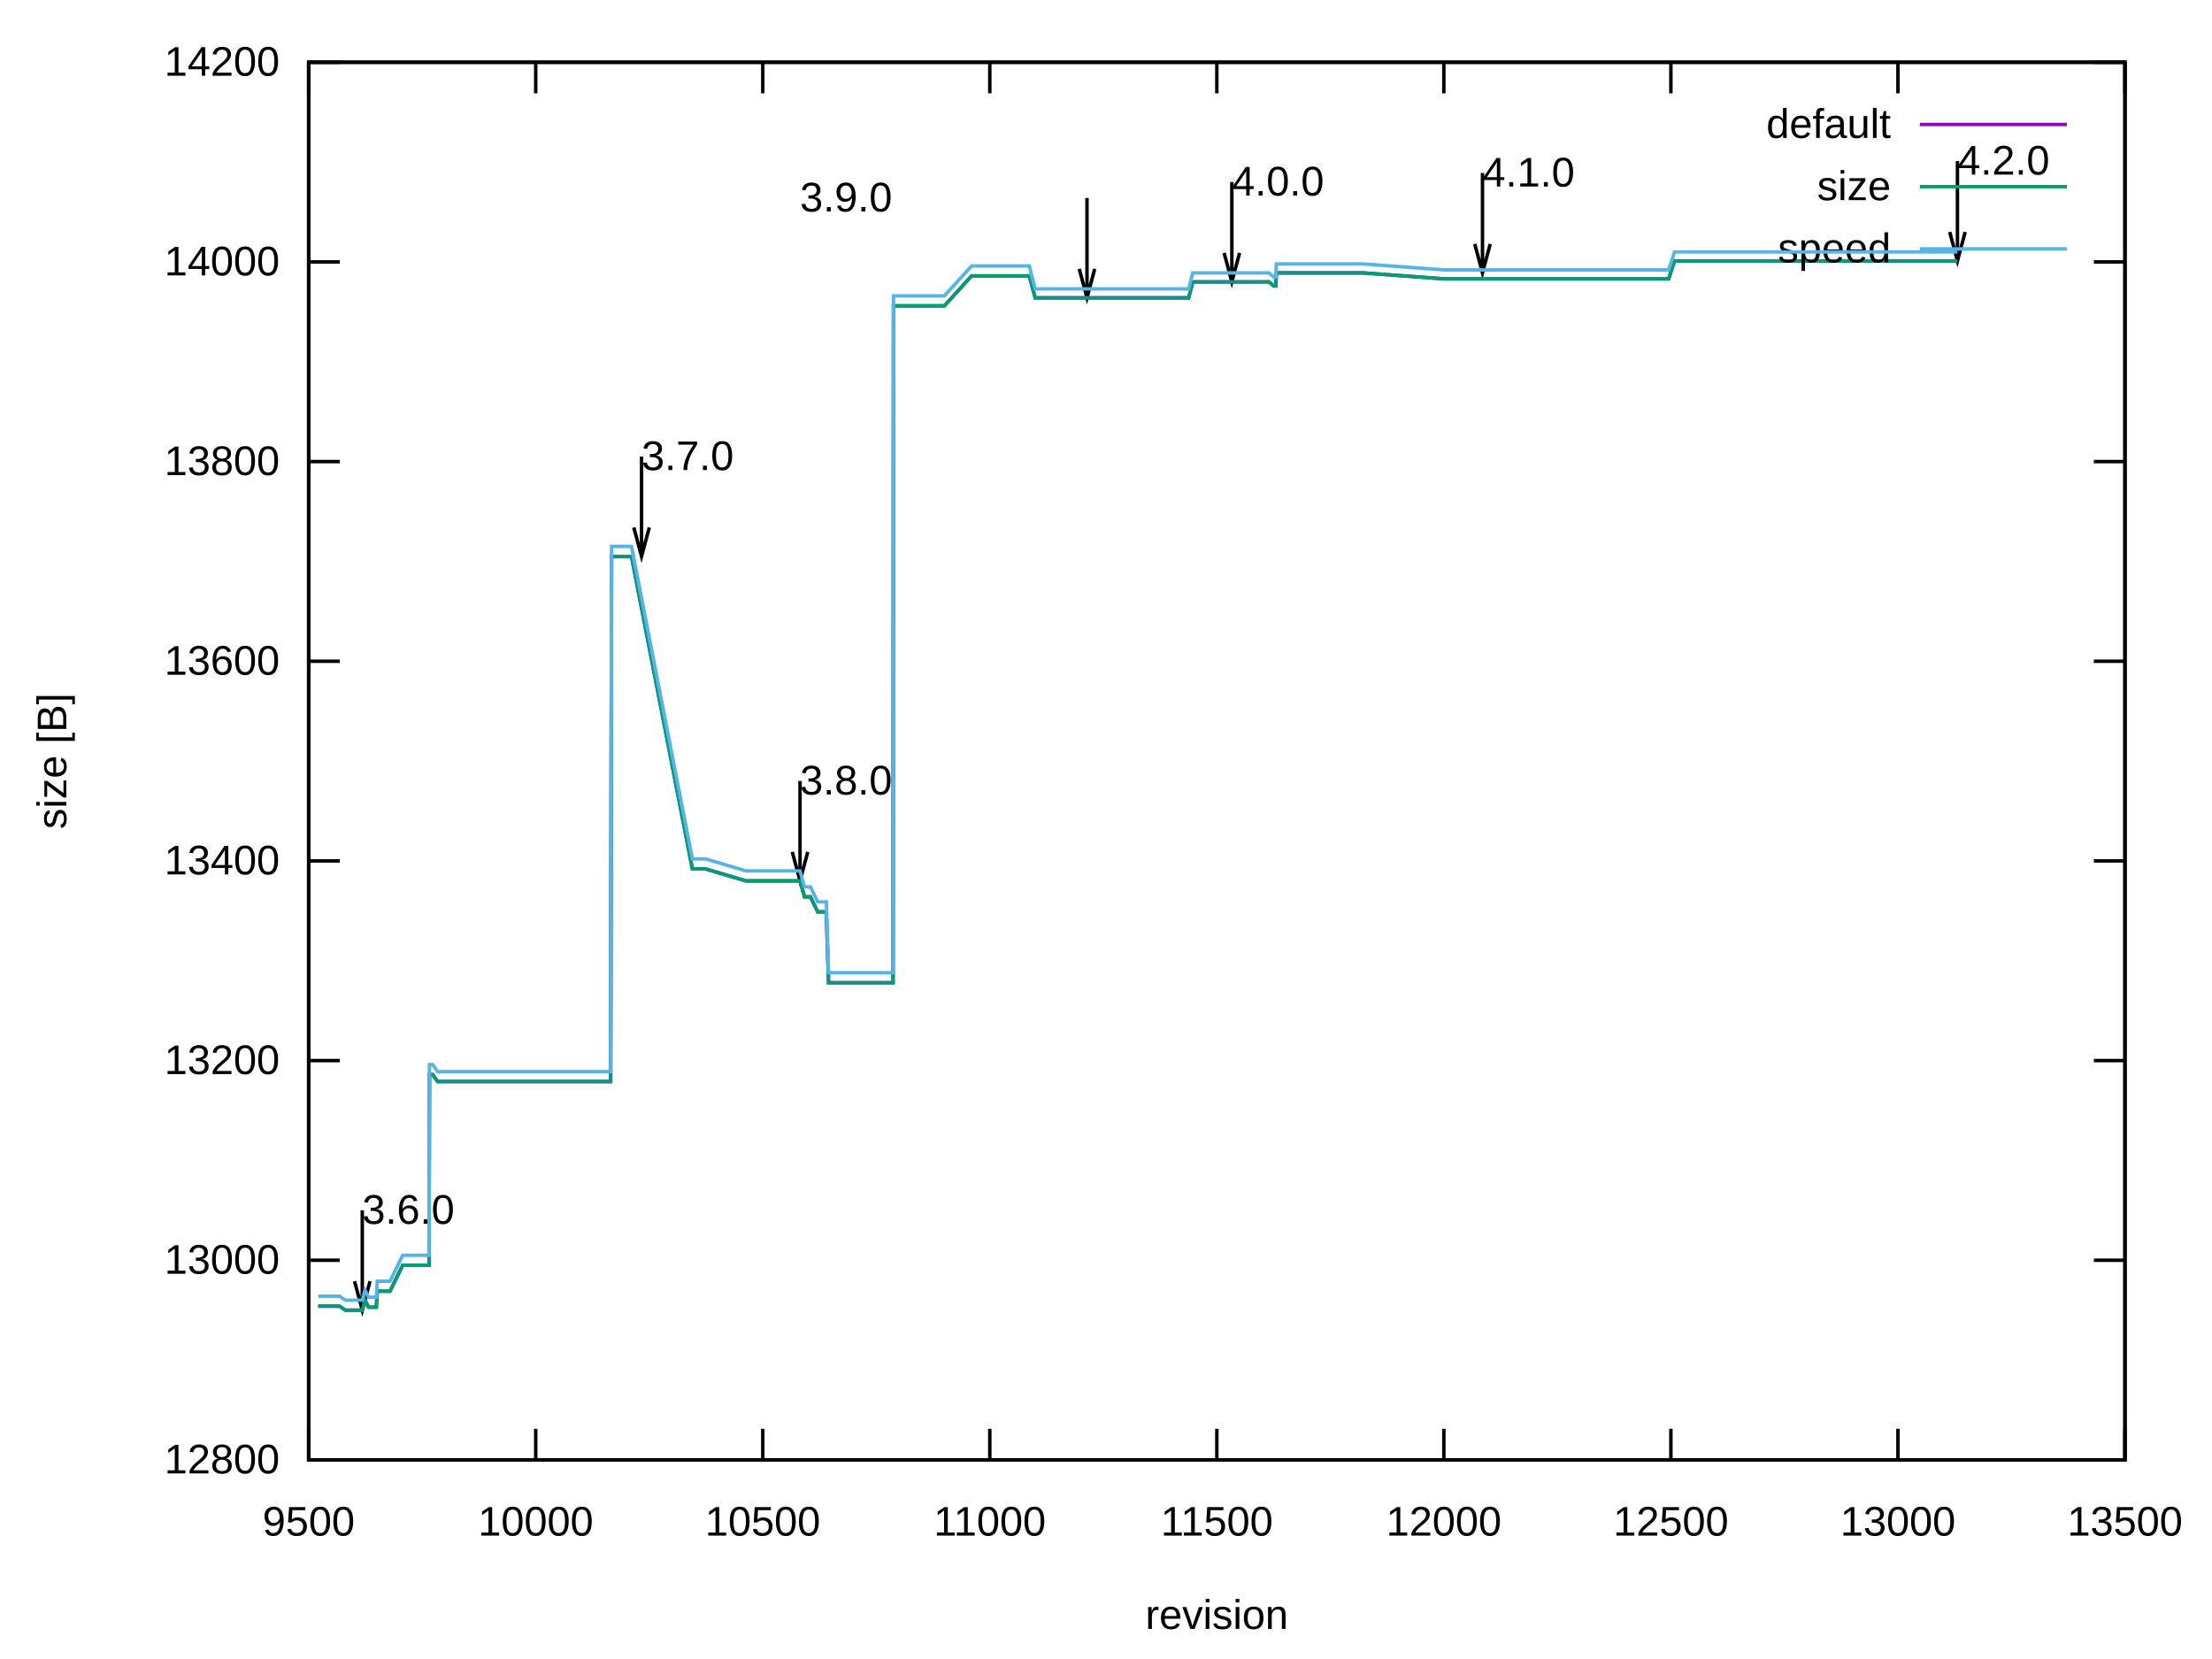
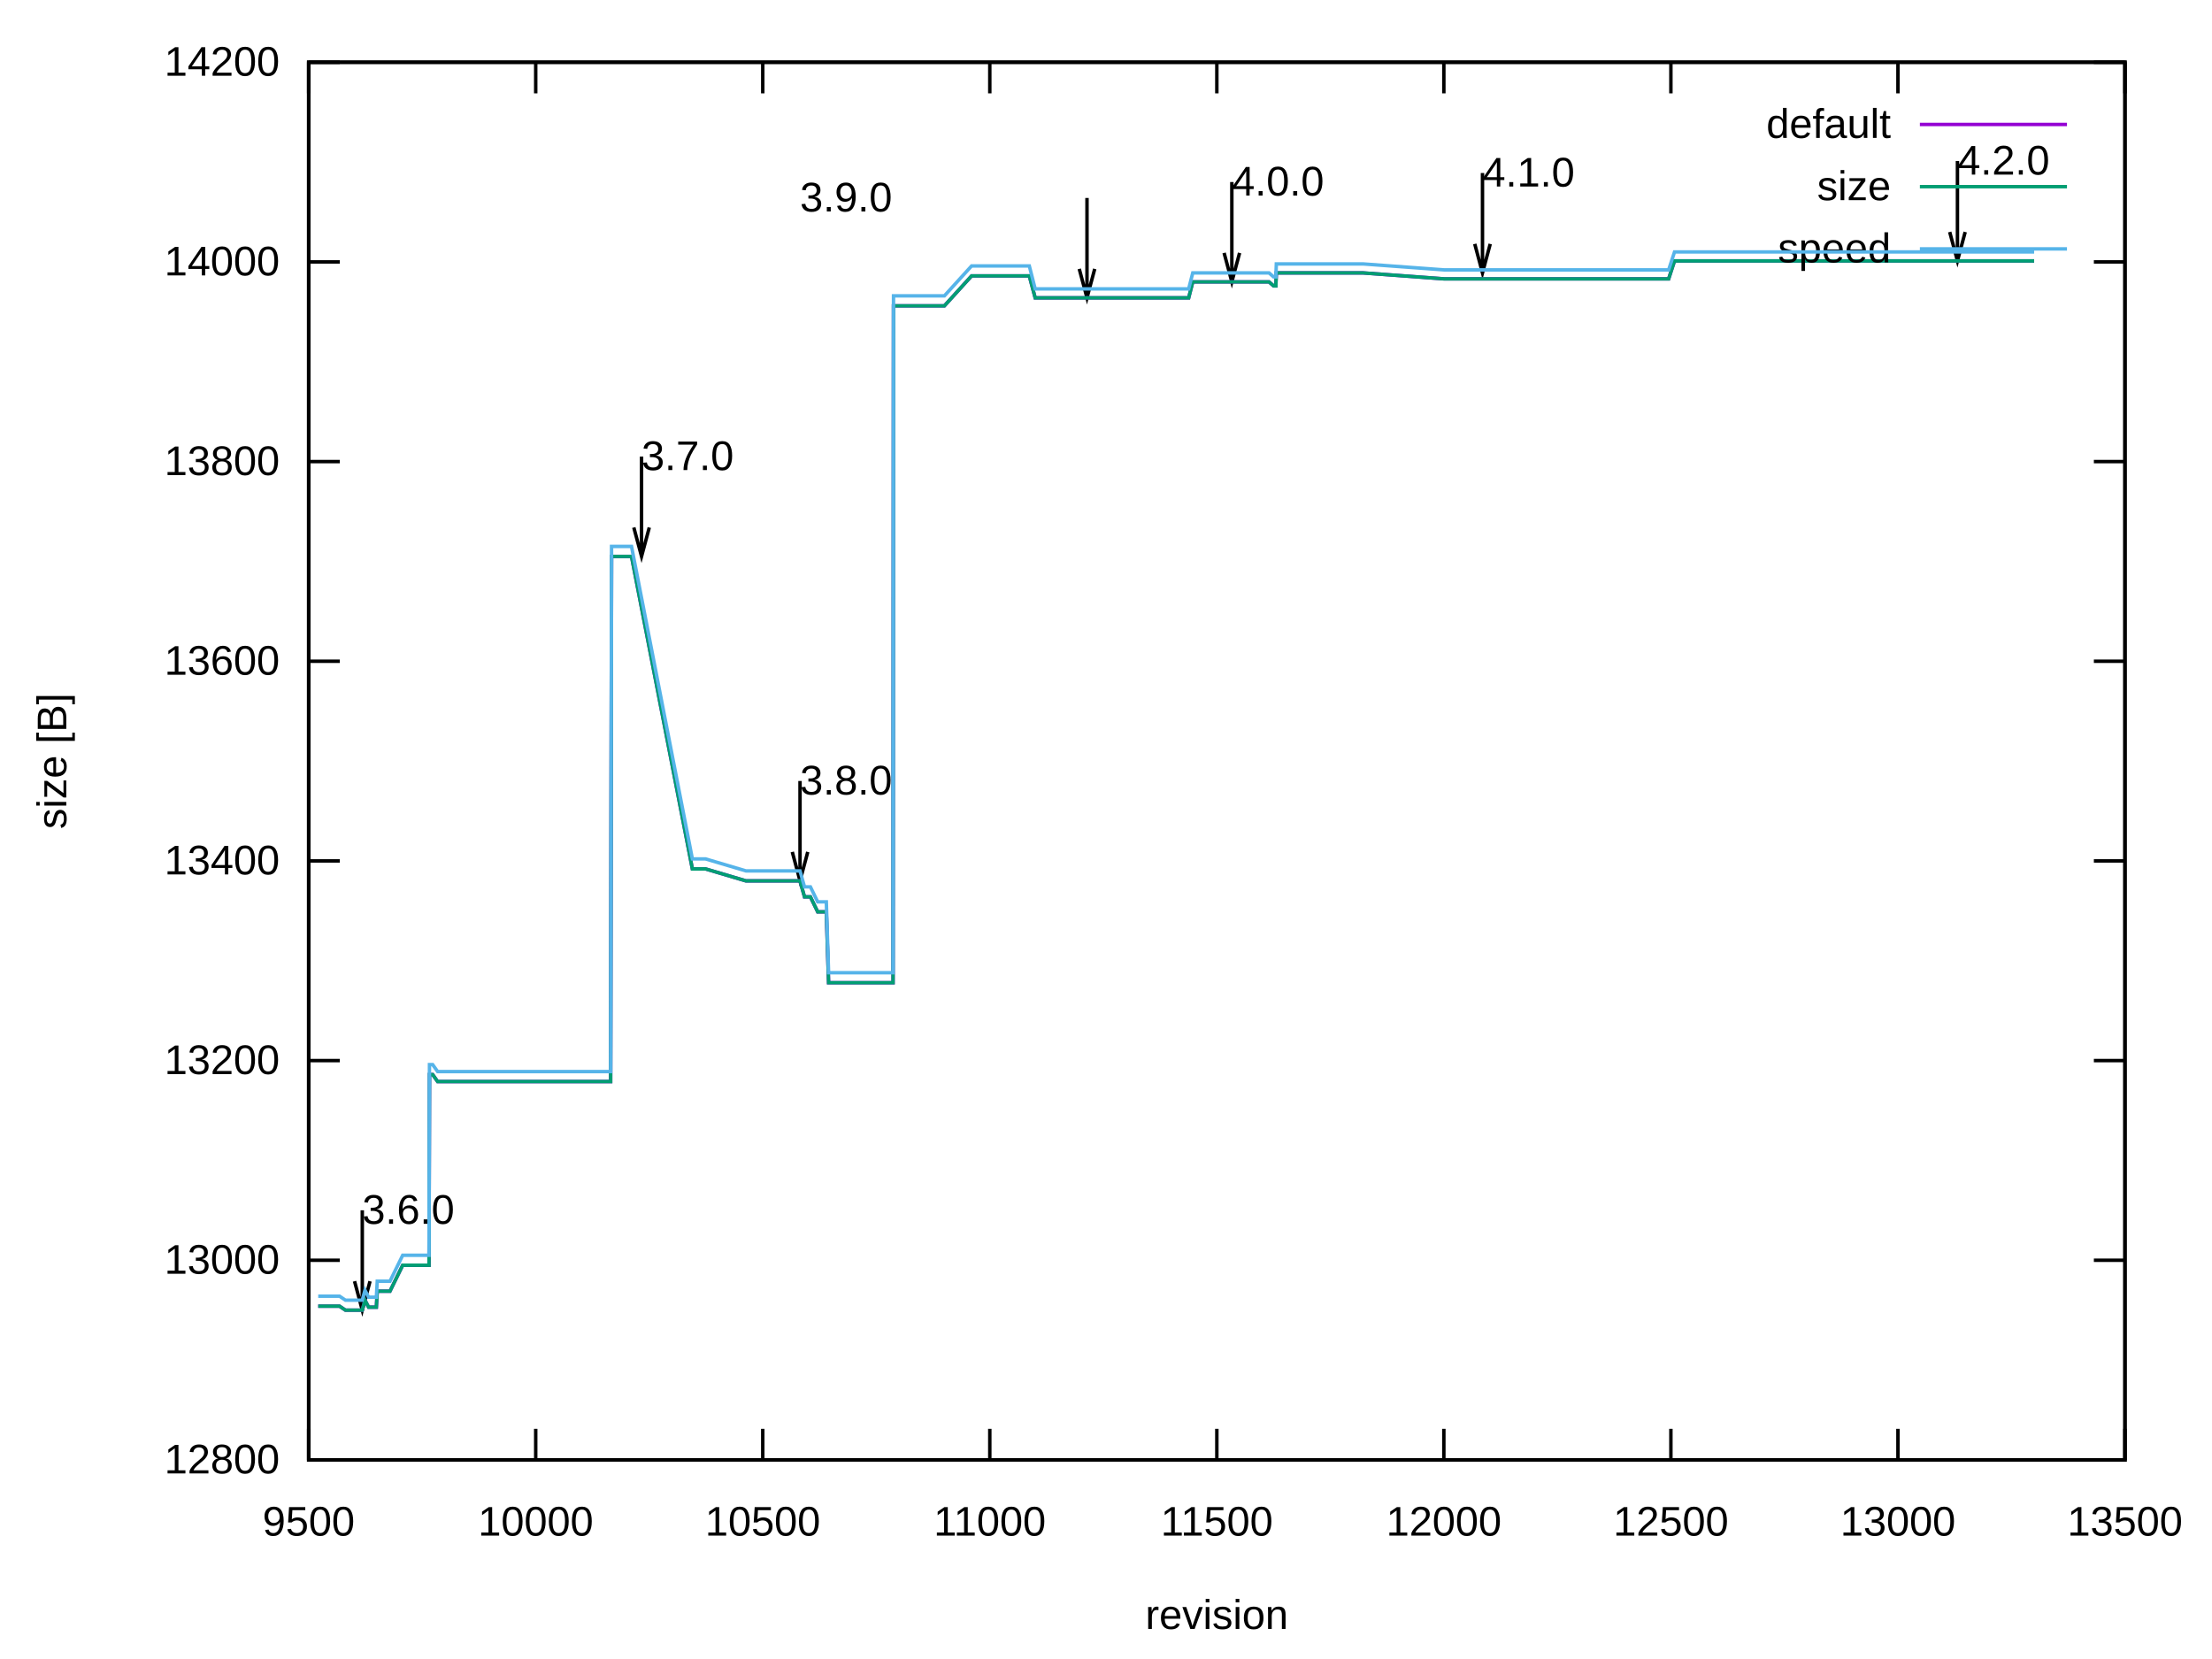
<svg xmlns="http://www.w3.org/2000/svg" xmlns:xlink="http://www.w3.org/1999/xlink" width="640" height="480" viewBox="0 0 640 480">
  <g id="gnuplot_canvas">
    <rect x="0" y="0" width="640" height="480" fill="none" />
    <defs>
      <circle id="gpDot" r="0.5" stroke-width="0.5" stroke="currentColor" />
      <path id="gpPt0" stroke-width="0.222" stroke="currentColor" d="M-1,0 h2 M0,-1 v2" />
      <path id="gpPt1" stroke-width="0.222" stroke="currentColor" d="M-1,-1 L1,1 M1,-1 L-1,1" />
      <path id="gpPt2" stroke-width="0.222" stroke="currentColor" d="M-1,0 L1,0 M0,-1 L0,1 M-1,-1 L1,1 M-1,1 L1,-1" />
      <rect id="gpPt3" stroke-width="0.222" stroke="currentColor" x="-1" y="-1" width="2" height="2" />
      <rect id="gpPt4" stroke-width="0.222" stroke="currentColor" fill="currentColor" x="-1" y="-1" width="2" height="2" />
      <circle id="gpPt5" stroke-width="0.222" stroke="currentColor" cx="0" cy="0" r="1" />
      <use xlink:href="#gpPt5" id="gpPt6" fill="currentColor" stroke="none" />
      <path id="gpPt7" stroke-width="0.222" stroke="currentColor" d="M0,-1.33 L-1.33,0.67 L1.33,0.67 z" />
      <use xlink:href="#gpPt7" id="gpPt8" fill="currentColor" stroke="none" />
      <use xlink:href="#gpPt7" id="gpPt9" stroke="currentColor" transform="rotate(180)" />
      <use xlink:href="#gpPt9" id="gpPt10" fill="currentColor" stroke="none" />
      <use xlink:href="#gpPt3" id="gpPt11" stroke="currentColor" transform="rotate(45)" />
      <use xlink:href="#gpPt11" id="gpPt12" fill="currentColor" stroke="none" />
      <path id="gpPt13" stroke-width="0.222" stroke="currentColor" d="M0,1.330 L1.265,0.411 L0.782,-1.067 L-0.782,-1.076 L-1.265,0.411 z" />
      <use xlink:href="#gpPt13" id="gpPt14" fill="currentColor" stroke="none" />
      <filter id="textbox" filterUnits="objectBoundingBox" x="0" y="0" height="1" width="1">
        <feFlood flood-color="white" flood-opacity="1" result="bgnd" />
        <feComposite in="SourceGraphic" in2="bgnd" operator="atop" />
      </filter>
      <filter id="greybox" filterUnits="objectBoundingBox" x="0" y="0" height="1" width="1">
        <feFlood flood-color="lightgrey" flood-opacity="1" result="grey" />
        <feComposite in="SourceGraphic" in2="grey" operator="atop" />
      </filter>
    </defs>
    <g fill="none" color="white" stroke="currentColor" stroke-width="1.00" stroke-linecap="butt" stroke-linejoin="miter">
</g>
    <g fill="none" color="black" stroke="currentColor" stroke-width="1.00" stroke-linecap="butt" stroke-linejoin="miter">
      <path stroke="black" d="M89.31,422.40 L98.31,422.40 M614.82,422.40 L605.82,422.40  " />
      <g transform="translate(80.92,426.30)" stroke="none" fill="black" font-family="Arial" font-size="12.00" text-anchor="end">
        <text>
          <tspan font-family="Arial"> 12800</tspan>
        </text>
      </g>
    </g>
    <g fill="none" color="black" stroke="currentColor" stroke-width="1.00" stroke-linecap="butt" stroke-linejoin="miter">
      <path stroke="black" d="M89.31,364.63 L98.31,364.63 M614.82,364.63 L605.82,364.63  " />
      <g transform="translate(80.92,368.53)" stroke="none" fill="black" font-family="Arial" font-size="12.00" text-anchor="end">
        <text>
          <tspan font-family="Arial"> 13000</tspan>
        </text>
      </g>
    </g>
    <g fill="none" color="black" stroke="currentColor" stroke-width="1.00" stroke-linecap="butt" stroke-linejoin="miter">
      <path stroke="black" d="M89.31,306.86 L98.31,306.86 M614.82,306.86 L605.82,306.86  " />
      <g transform="translate(80.92,310.76)" stroke="none" fill="black" font-family="Arial" font-size="12.00" text-anchor="end">
        <text>
          <tspan font-family="Arial"> 13200</tspan>
        </text>
      </g>
    </g>
    <g fill="none" color="black" stroke="currentColor" stroke-width="1.00" stroke-linecap="butt" stroke-linejoin="miter">
      <path stroke="black" d="M89.31,249.09 L98.31,249.09 M614.82,249.09 L605.82,249.09  " />
      <g transform="translate(80.92,252.99)" stroke="none" fill="black" font-family="Arial" font-size="12.00" text-anchor="end">
        <text>
          <tspan font-family="Arial"> 13400</tspan>
        </text>
      </g>
    </g>
    <g fill="none" color="black" stroke="currentColor" stroke-width="1.00" stroke-linecap="butt" stroke-linejoin="miter">
      <path stroke="black" d="M89.31,191.32 L98.31,191.32 M614.82,191.32 L605.82,191.32  " />
      <g transform="translate(80.92,195.22)" stroke="none" fill="black" font-family="Arial" font-size="12.00" text-anchor="end">
        <text>
          <tspan font-family="Arial"> 13600</tspan>
        </text>
      </g>
    </g>
    <g fill="none" color="black" stroke="currentColor" stroke-width="1.00" stroke-linecap="butt" stroke-linejoin="miter">
      <path stroke="black" d="M89.31,133.55 L98.31,133.55 M614.82,133.55 L605.82,133.55  " />
      <g transform="translate(80.92,137.45)" stroke="none" fill="black" font-family="Arial" font-size="12.00" text-anchor="end">
        <text>
          <tspan font-family="Arial"> 13800</tspan>
        </text>
      </g>
    </g>
    <g fill="none" color="black" stroke="currentColor" stroke-width="1.00" stroke-linecap="butt" stroke-linejoin="miter">
      <path stroke="black" d="M89.31,75.78 L98.31,75.78 M614.82,75.78 L605.82,75.78  " />
      <g transform="translate(80.92,79.68)" stroke="none" fill="black" font-family="Arial" font-size="12.00" text-anchor="end">
        <text>
          <tspan font-family="Arial"> 14000</tspan>
        </text>
      </g>
    </g>
    <g fill="none" color="black" stroke="currentColor" stroke-width="1.00" stroke-linecap="butt" stroke-linejoin="miter">
      <path stroke="black" d="M89.31,18.01 L98.31,18.01 M614.82,18.01 L605.82,18.01  " />
      <g transform="translate(80.92,21.91)" stroke="none" fill="black" font-family="Arial" font-size="12.00" text-anchor="end">
        <text>
          <tspan font-family="Arial"> 14200</tspan>
        </text>
      </g>
    </g>
    <g fill="none" color="black" stroke="currentColor" stroke-width="1.00" stroke-linecap="butt" stroke-linejoin="miter">
      <path stroke="black" d="M89.31,422.40 L89.31,413.40 M89.31,18.01 L89.31,27.01  " />
      <g transform="translate(89.31,444.30)" stroke="none" fill="black" font-family="Arial" font-size="12.00" text-anchor="middle">
        <text>
          <tspan font-family="Arial"> 9500</tspan>
        </text>
      </g>
    </g>
    <g fill="none" color="black" stroke="currentColor" stroke-width="1.00" stroke-linecap="butt" stroke-linejoin="miter">
      <path stroke="black" d="M155.00,422.40 L155.00,413.40 M155.00,18.01 L155.00,27.01  " />
      <g transform="translate(155.00,444.30)" stroke="none" fill="black" font-family="Arial" font-size="12.00" text-anchor="middle">
        <text>
          <tspan font-family="Arial"> 10000</tspan>
        </text>
      </g>
    </g>
    <g fill="none" color="black" stroke="currentColor" stroke-width="1.00" stroke-linecap="butt" stroke-linejoin="miter">
      <path stroke="black" d="M220.69,422.40 L220.69,413.40 M220.69,18.01 L220.69,27.01  " />
      <g transform="translate(220.69,444.30)" stroke="none" fill="black" font-family="Arial" font-size="12.00" text-anchor="middle">
        <text>
          <tspan font-family="Arial"> 10500</tspan>
        </text>
      </g>
    </g>
    <g fill="none" color="black" stroke="currentColor" stroke-width="1.00" stroke-linecap="butt" stroke-linejoin="miter">
      <path stroke="black" d="M286.38,422.40 L286.38,413.40 M286.38,18.01 L286.38,27.01  " />
      <g transform="translate(286.38,444.30)" stroke="none" fill="black" font-family="Arial" font-size="12.00" text-anchor="middle">
        <text>
          <tspan font-family="Arial"> 11000</tspan>
        </text>
      </g>
    </g>
    <g fill="none" color="black" stroke="currentColor" stroke-width="1.00" stroke-linecap="butt" stroke-linejoin="miter">
      <path stroke="black" d="M352.07,422.40 L352.07,413.40 M352.07,18.01 L352.07,27.01  " />
      <g transform="translate(352.07,444.30)" stroke="none" fill="black" font-family="Arial" font-size="12.00" text-anchor="middle">
        <text>
          <tspan font-family="Arial"> 11500</tspan>
        </text>
      </g>
    </g>
    <g fill="none" color="black" stroke="currentColor" stroke-width="1.00" stroke-linecap="butt" stroke-linejoin="miter">
      <path stroke="black" d="M417.75,422.40 L417.75,413.40 M417.75,18.01 L417.75,27.01  " />
      <g transform="translate(417.75,444.30)" stroke="none" fill="black" font-family="Arial" font-size="12.00" text-anchor="middle">
        <text>
          <tspan font-family="Arial"> 12000</tspan>
        </text>
      </g>
    </g>
    <g fill="none" color="black" stroke="currentColor" stroke-width="1.00" stroke-linecap="butt" stroke-linejoin="miter">
      <path stroke="black" d="M483.44,422.40 L483.44,413.40 M483.44,18.01 L483.44,27.01  " />
      <g transform="translate(483.44,444.30)" stroke="none" fill="black" font-family="Arial" font-size="12.00" text-anchor="middle">
        <text>
          <tspan font-family="Arial"> 12500</tspan>
        </text>
      </g>
    </g>
    <g fill="none" color="black" stroke="currentColor" stroke-width="1.00" stroke-linecap="butt" stroke-linejoin="miter">
      <path stroke="black" d="M549.13,422.40 L549.13,413.40 M549.13,18.01 L549.13,27.01  " />
      <g transform="translate(549.13,444.30)" stroke="none" fill="black" font-family="Arial" font-size="12.00" text-anchor="middle">
        <text>
          <tspan font-family="Arial"> 13000</tspan>
        </text>
      </g>
    </g>
    <g fill="none" color="black" stroke="currentColor" stroke-width="1.00" stroke-linecap="butt" stroke-linejoin="miter">
      <path stroke="black" d="M614.82,422.40 L614.82,413.40 M614.82,18.01 L614.82,27.01  " />
      <g transform="translate(614.82,444.30)" stroke="none" fill="black" font-family="Arial" font-size="12.00" text-anchor="middle">
        <text>
          <tspan font-family="Arial"> 13500</tspan>
        </text>
      </g>
    </g>
    <g fill="none" color="black" stroke="currentColor" stroke-width="1.00" stroke-linecap="butt" stroke-linejoin="miter">
</g>
    <g fill="none" color="black" stroke="currentColor" stroke-width="1.00" stroke-linecap="butt" stroke-linejoin="miter">
      <path stroke="black" d="M89.31,18.01 L89.31,422.40 L614.82,422.40 L614.82,18.01 L89.31,18.01 Z  " />
      <g transform="translate(104.81,354.09)" stroke="none" fill="black" font-family="Arial" font-size="12.00" text-anchor="start">
        <text>
          <tspan font-family="Arial">3.6.0</tspan>
        </text>
      </g>
      <g transform="translate(185.61,136.01)" stroke="none" fill="black" font-family="Arial" font-size="12.00" text-anchor="start">
        <text>
          <tspan font-family="Arial">3.7.0</tspan>
        </text>
      </g>
      <g transform="translate(231.46,229.88)" stroke="none" fill="black" font-family="Arial" font-size="12.00" text-anchor="start">
        <text>
          <tspan font-family="Arial">3.8.0</tspan>
        </text>
      </g>
      <g transform="translate(231.46,61.19)" stroke="none" fill="black" font-family="Arial" font-size="12.00" text-anchor="start">
        <text>
          <tspan font-family="Arial">3.9.0</tspan>
        </text>
      </g>
      <g transform="translate(356.40,56.57)" stroke="none" fill="black" font-family="Arial" font-size="12.00" text-anchor="start">
        <text>
          <tspan font-family="Arial">4.0.0</tspan>
        </text>
      </g>
      <g transform="translate(428.92,53.97)" stroke="none" fill="black" font-family="Arial" font-size="12.00" text-anchor="start">
        <text>
          <tspan font-family="Arial">4.1.0</tspan>
        </text>
      </g>
      <g transform="translate(566.34,50.51)" stroke="none" fill="black" font-family="Arial" font-size="12.00" text-anchor="start">
        <text>
          <tspan font-family="Arial">4.2.0</tspan>
        </text>
      </g>
      <path stroke="black" d="M102.58,370.70 L104.82,379.06 L107.06,370.70 M104.82,350.18 L104.82,379.06 M183.38,152.62 L185.62,160.98 L187.86,152.62   M185.62,132.10 L185.62,160.98 M229.23,246.49 L231.47,254.86 L233.71,246.49 M231.47,225.97 L231.47,254.86 M312.26,77.80   L314.50,86.17 L316.74,77.80 M314.50,57.28 L314.50,86.17 M354.17,73.18 L356.41,81.55 L358.65,73.18 M356.41,52.66   L356.41,81.55 M426.69,70.58 L428.93,78.95 L431.17,70.58 M428.93,50.06 L428.93,78.95 M564.11,67.12 L566.35,75.48   L568.59,67.12 M566.35,46.60 L566.35,75.48  " />
    </g>
    <g fill="none" color="black" stroke="currentColor" stroke-width="1.00" stroke-linecap="butt" stroke-linejoin="miter">
      <g transform="translate(19.18,220.21) rotate(270)" stroke="none" fill="black" font-family="Arial" font-size="12.00" text-anchor="middle">
        <text>
          <tspan font-family="Arial">size [B]</tspan>
        </text>
      </g>
    </g>
    <g fill="none" color="black" stroke="currentColor" stroke-width="1.00" stroke-linecap="butt" stroke-linejoin="miter">
      <g transform="translate(352.06,471.30)" stroke="none" fill="black" font-family="Arial" font-size="12.00" text-anchor="middle">
        <text>
          <tspan font-family="Arial">revision</tspan>
        </text>
      </g>
    </g>
    <g fill="none" color="black" stroke="currentColor" stroke-width="1.00" stroke-linecap="butt" stroke-linejoin="miter">
</g>
    <g id="gnuplot_plot_1">
      <g fill="none" color="black" stroke="currentColor" stroke-width="1.00" stroke-linecap="butt" stroke-linejoin="miter">
        <g transform="translate(547.09,39.91)" stroke="none" fill="black" font-family="Arial" font-size="12.00" text-anchor="end">
          <text>
            <tspan font-family="Arial">default</tspan>
          </text>
        </g>
      </g>
      <g fill="none" color="black" stroke="currentColor" stroke-width="1.00" stroke-linecap="butt" stroke-linejoin="miter">
-         <path stroke="rgb(148,   0, 211)" d="M555.48,36.01 L598.04,36.01 M92.07,377.92 L94.57,377.92 L95.88,377.92 L98.24,377.92 L99.95,379.07 L101.00,379.07   L101.92,379.07 L102.58,379.07 L102.71,379.07 L102.84,379.07 L102.97,379.07 L104.81,379.07 L105.60,376.18 L106.65,378.21   L107.05,378.21 L107.18,378.21 L107.31,378.21 L107.44,378.21 L107.70,378.21 L108.36,378.21 L108.49,378.21 L108.89,378.21   L109.15,373.58 L109.41,373.58 L109.54,373.58 L110.20,373.58 L110.59,373.58 L110.86,373.58 L110.99,373.58 L111.12,373.58   L112.83,373.58 L116.51,366.07 L119.53,366.07 L120.84,366.07 L121.76,366.07 L122.29,366.07 L123.60,366.07 L123.99,366.07   L124.13,366.07 L124.26,310.90 L124.39,310.90 L125.18,310.90 L126.62,312.93 L127.41,312.93 L127.54,312.93 L127.80,312.93   L128.33,312.93 L129.12,312.93 L129.64,312.93 L129.77,312.93 L130.69,312.93 L131.09,312.93 L131.22,312.93 L131.35,312.93   L132.66,312.93 L132.93,312.93 L133.45,312.93 L139.10,312.93 L148.30,312.93 L148.82,312.93 L149.09,312.93 L149.22,312.93   L149.88,312.93 L176.41,312.93 L176.68,312.93 L176.94,160.99 L177.86,160.99 L178.78,160.99 L178.91,160.99 L179.30,160.99   L180.22,160.99 L182.46,160.99 L182.72,160.99 L200.32,251.40 L200.85,251.40 L200.98,251.40 L203.08,251.40 L203.21,251.40   L204.13,251.40 L215.83,254.87 L220.03,254.87 L222.00,254.87 L225.94,254.87 L228.31,254.87 L231.46,254.87 L232.77,259.49   L233.96,259.49 L234.48,259.49 L236.58,263.82 L239.08,263.82 L239.74,284.33 L241.18,284.33 L241.71,284.33 L242.76,284.33   L256.82,284.33 L257.74,284.33 L258.26,284.33 L258.39,284.33 L258.52,88.49 L258.79,88.49 L260.10,88.49 L273.24,88.49   L281.12,79.82 L282.96,79.82 L297.81,79.82 L299.51,86.18 L306.08,86.18 L314.49,86.18 L320.53,86.18 L329.73,86.18   L330.39,86.18 L335.12,86.18 L343.53,86.18 L343.92,86.18 L345.10,81.56 L352.98,81.56 L353.25,81.56 L356.40,81.56   L363.36,81.56 L367.04,81.56 L367.17,81.56 L368.49,82.71 L369.14,82.71 L369.28,78.96 L370.06,78.96 L370.20,78.96   L381.23,78.96 L394.37,78.96 L417.89,80.69 L425.11,80.69 L428.92,80.69 L430.63,80.69 L430.89,80.69 L431.15,80.69   L431.68,80.69 L432.07,80.69 L432.73,80.69 L469.25,80.69 L472.28,80.69 L474.25,80.69 L476.87,80.69 L478.71,80.69   L481.87,80.69 L482.79,80.69 L484.49,75.49 L502.10,75.49 L506.17,75.49 L508.27,75.49 L508.67,75.49 L515.76,75.49   L520.75,75.49 L522.20,75.49 L526.40,75.49 L531.00,75.49 L532.71,75.49 L534.81,75.49 L535.99,75.49 L545.06,75.49   L566.34,75.49  " />
+         <path stroke="rgb(148,   0, 211)" d="M555.48,36.01 L598.04,36.01 M92.07,377.92 L94.57,377.92 L95.88,377.92 L98.24,377.92 L99.95,379.07 L101.00,379.07   L101.92,379.07 L102.58,379.07 L102.71,379.07 L102.84,379.07 L102.97,379.07 L104.81,379.07 L105.60,376.18 L106.65,378.21   L107.05,378.21 L107.18,378.21 L107.31,378.21 L107.44,378.21 L107.70,378.21 L108.36,378.21 L108.49,378.21 L108.89,378.21   L109.15,373.58 L109.41,373.58 L109.54,373.58 L110.20,373.58 L110.59,373.58 L110.86,373.58 L110.99,373.58 L111.12,373.58   L112.83,373.58 L116.51,366.07 L119.53,366.07 L120.84,366.07 L121.76,366.07 L122.29,366.07 L123.60,366.07 L123.99,366.07   L124.13,366.07 L124.26,310.90 L124.39,310.90 L125.18,310.90 L126.62,312.93 L127.41,312.93 L127.54,312.93 L127.80,312.93   L128.33,312.93 L129.12,312.93 L129.64,312.93 L129.77,312.93 L130.69,312.93 L131.09,312.93 L131.22,312.93 L131.35,312.93   L132.66,312.93 L132.93,312.93 L133.45,312.93 L139.10,312.93 L148.30,312.93 L148.82,312.93 L149.09,312.93 L149.22,312.93   L149.88,312.93 L176.41,312.93 L176.68,312.93 L176.94,160.99 L177.86,160.99 L178.78,160.99 L178.91,160.99 L179.30,160.99   L180.22,160.99 L182.46,160.99 L182.72,160.99 L200.32,251.40 L200.85,251.40 L200.98,251.40 L203.08,251.40 L203.21,251.40   L204.13,251.40 L215.83,254.87 L220.03,254.87 L222.00,254.87 L225.94,254.87 L228.31,254.87 L231.46,254.87 L232.77,259.49   L233.96,259.49 L234.48,259.49 L236.58,263.82 L239.08,263.82 L239.74,284.33 L241.18,284.33 L241.71,284.33 L242.76,284.33   L256.82,284.33 L257.74,284.33 L258.26,284.33 L258.39,284.33 L258.52,88.49 L258.79,88.49 L260.10,88.49 L273.24,88.49   L281.12,79.82 L282.96,79.82 L297.81,79.82 L299.51,86.18 L306.08,86.18 L314.49,86.18 L320.53,86.18 L329.73,86.18   L330.39,86.18 L335.12,86.18 L343.53,86.18 L343.92,86.18 L345.10,81.56 L352.98,81.56 L353.25,81.56 L356.40,81.56   L363.36,81.56 L367.04,81.56 L367.17,81.56 L368.49,82.71 L369.14,82.71 L369.28,78.96 L370.06,78.96 L370.20,78.96   L381.23,78.96 L394.37,78.96 L417.89,80.69 L425.11,80.69 L428.92,80.69 L430.63,80.69 L430.89,80.69 L431.15,80.69   L431.68,80.69 L432.07,80.69 L432.73,80.69 L469.25,80.69 L472.28,80.69 L474.25,80.69 L476.87,80.69 L478.71,80.69   L481.87,80.69 L482.79,80.69 L484.49,75.49 L502.10,75.49 L506.17,75.49 L508.27,75.49 L508.67,75.49 L515.76,75.49   L520.75,75.49 L522.20,75.49 L526.40,75.49 L531.00,75.49 L532.71,75.49 L534.81,75.49 L535.99,75.49 L545.06,75.49   L566.34,75.49 L575.41,75.49 L588.54,75.49  " />
      </g>
    </g>
    <g id="gnuplot_plot_2">
      <g fill="none" color="black" stroke="currentColor" stroke-width="1.00" stroke-linecap="butt" stroke-linejoin="miter">
        <g transform="translate(547.09,57.91)" stroke="none" fill="black" font-family="Arial" font-size="12.00" text-anchor="end">
          <text>
            <tspan font-family="Arial">size</tspan>
          </text>
        </g>
      </g>
      <g fill="none" color="black" stroke="currentColor" stroke-width="1.00" stroke-linecap="butt" stroke-linejoin="miter">
-         <path stroke="rgb(  0, 158, 115)" d="M555.48,54.01 L598.04,54.01 M92.07,377.92 L94.57,377.92 L95.88,377.92 L98.24,377.92 L99.95,379.07 L101.00,379.07   L101.92,379.07 L102.58,379.07 L102.71,379.07 L102.84,379.07 L102.97,379.07 L104.81,379.07 L105.60,376.18 L106.65,378.21   L107.05,378.21 L107.18,378.21 L107.31,378.21 L107.44,378.21 L107.70,378.21 L108.36,378.21 L108.49,378.21 L108.89,378.21   L109.15,373.58 L109.41,373.58 L109.54,373.58 L110.20,373.58 L110.59,373.58 L110.86,373.58 L110.99,373.58 L111.12,373.58   L112.83,373.58 L116.51,366.07 L119.53,366.07 L120.84,366.07 L121.76,366.07 L122.29,366.07 L123.60,366.07 L123.99,366.07   L124.13,366.07 L124.26,310.90 L124.39,310.90 L125.18,310.90 L126.62,312.93 L127.41,312.93 L127.54,312.93 L127.80,312.93   L128.33,312.93 L129.12,312.93 L129.64,312.93 L129.77,312.93 L130.69,312.93 L131.09,312.93 L131.22,312.93 L131.35,312.93   L132.66,312.93 L132.93,312.93 L133.45,312.93 L139.10,312.93 L148.30,312.93 L148.82,312.93 L149.09,312.93 L149.22,312.93   L149.88,312.93 L176.41,312.93 L176.68,312.93 L176.94,160.99 L177.86,160.99 L178.78,160.99 L178.91,160.99 L179.30,160.99   L180.22,160.99 L182.46,160.99 L182.72,160.99 L200.32,251.40 L200.85,251.40 L200.98,251.40 L203.08,251.40 L203.21,251.40   L204.13,251.40 L215.83,254.87 L220.03,254.87 L222.00,254.87 L225.94,254.87 L228.31,254.87 L231.46,254.87 L232.77,259.49   L233.96,259.49 L234.48,259.49 L236.58,263.82 L239.08,263.82 L239.74,284.33 L241.18,284.33 L241.71,284.33 L242.76,284.33   L256.82,284.33 L257.74,284.33 L258.26,284.33 L258.39,284.33 L258.52,88.49 L258.79,88.49 L260.10,88.49 L273.24,88.49   L281.12,79.82 L282.96,79.82 L297.81,79.82 L299.51,86.18 L306.08,86.18 L314.49,86.18 L320.53,86.18 L329.73,86.18   L330.39,86.18 L335.12,86.18 L343.53,86.18 L343.92,86.18 L345.10,81.56 L352.98,81.56 L353.25,81.56 L356.40,81.56   L363.36,81.56 L367.04,81.56 L367.17,81.56 L368.49,82.71 L369.14,82.71 L369.28,78.96 L370.06,78.96 L370.20,78.96   L381.23,78.96 L394.37,78.96 L417.89,80.69 L425.11,80.69 L428.92,80.69 L430.63,80.69 L430.89,80.69 L431.15,80.69   L431.68,80.69 L432.07,80.69 L432.73,80.69 L469.25,80.69 L472.28,80.69 L474.25,80.69 L476.87,80.69 L478.71,80.69   L481.87,80.69 L482.79,80.69 L484.49,75.49 L502.10,75.49 L506.17,75.49 L508.27,75.49 L508.67,75.49 L515.76,75.49   L520.75,75.49 L522.20,75.49 L526.40,75.49 L531.00,75.49 L532.71,75.49 L534.81,75.49 L535.99,75.49 L545.06,75.49   L566.34,75.49  " />
+         <path stroke="rgb(  0, 158, 115)" d="M555.48,54.01 L598.04,54.01 M92.07,377.92 L94.57,377.92 L95.88,377.92 L98.24,377.92 L99.95,379.07 L101.00,379.07   L101.92,379.07 L102.58,379.07 L102.71,379.07 L102.84,379.07 L102.97,379.07 L104.81,379.07 L105.60,376.18 L106.65,378.21   L107.05,378.21 L107.18,378.21 L107.31,378.21 L107.44,378.21 L107.70,378.21 L108.36,378.21 L108.49,378.21 L108.89,378.21   L109.15,373.58 L109.41,373.58 L109.54,373.58 L110.20,373.58 L110.59,373.58 L110.86,373.58 L110.99,373.58 L111.12,373.58   L112.83,373.58 L116.51,366.07 L119.53,366.07 L120.84,366.07 L121.76,366.07 L122.29,366.07 L123.60,366.07 L123.99,366.07   L124.13,366.07 L124.26,310.90 L124.39,310.90 L125.18,310.90 L126.62,312.93 L127.41,312.93 L127.54,312.93 L127.80,312.93   L128.33,312.93 L129.12,312.93 L129.64,312.93 L129.77,312.93 L130.69,312.93 L131.09,312.93 L131.22,312.93 L131.35,312.93   L132.66,312.93 L132.93,312.93 L133.45,312.93 L139.10,312.93 L148.30,312.93 L148.82,312.93 L149.09,312.93 L149.22,312.93   L149.88,312.93 L176.41,312.93 L176.68,312.93 L176.94,160.99 L177.86,160.99 L178.78,160.99 L178.91,160.99 L179.30,160.99   L180.22,160.99 L182.46,160.99 L182.72,160.99 L200.32,251.40 L200.85,251.40 L200.98,251.40 L203.08,251.40 L203.21,251.40   L204.13,251.40 L215.83,254.87 L220.03,254.87 L222.00,254.87 L225.94,254.87 L228.31,254.87 L231.46,254.87 L232.77,259.49   L233.96,259.49 L234.48,259.49 L236.58,263.82 L239.08,263.82 L239.74,284.33 L241.18,284.33 L241.71,284.33 L242.76,284.33   L256.82,284.33 L257.74,284.33 L258.26,284.33 L258.39,284.33 L258.52,88.49 L258.79,88.49 L260.10,88.49 L273.24,88.49   L281.12,79.82 L282.96,79.82 L297.81,79.82 L299.51,86.18 L306.08,86.18 L314.49,86.18 L320.53,86.18 L329.73,86.18   L330.39,86.18 L335.12,86.18 L343.53,86.18 L343.92,86.18 L345.10,81.56 L352.98,81.56 L353.25,81.56 L356.40,81.56   L363.36,81.56 L367.04,81.56 L367.17,81.56 L368.49,82.71 L369.14,82.71 L369.28,78.96 L370.06,78.96 L370.20,78.96   L381.23,78.96 L394.37,78.96 L417.89,80.69 L425.11,80.69 L428.92,80.69 L430.63,80.69 L430.89,80.69 L431.15,80.69   L431.68,80.69 L432.07,80.69 L432.73,80.69 L469.25,80.69 L472.28,80.69 L474.25,80.69 L476.87,80.69 L478.71,80.69   L481.87,80.69 L482.79,80.69 L484.49,75.49 L502.10,75.49 L506.17,75.49 L508.27,75.49 L508.67,75.49 L515.76,75.49   L520.75,75.49 L522.20,75.49 L526.40,75.49 L531.00,75.49 L532.71,75.49 L534.81,75.49 L535.99,75.49 L545.06,75.49   L566.34,75.49 L575.41,75.49 L588.54,75.49  " />
      </g>
    </g>
    <g id="gnuplot_plot_3">
      <g fill="none" color="black" stroke="currentColor" stroke-width="1.00" stroke-linecap="butt" stroke-linejoin="miter">
        <g transform="translate(547.09,75.91)" stroke="none" fill="black" font-family="Arial" font-size="12.00" text-anchor="end">
          <text>
            <tspan font-family="Arial">speed</tspan>
          </text>
        </g>
      </g>
      <g fill="none" color="black" stroke="currentColor" stroke-width="1.00" stroke-linecap="butt" stroke-linejoin="miter">
-         <path stroke="rgb( 86, 180, 233)" d="M555.48,72.01 L598.04,72.01 M92.07,375.03 L94.57,375.03 L95.88,375.03 L98.24,375.03 L99.95,376.18 L101.00,376.18   L101.92,376.18 L102.58,376.18 L102.71,376.18 L102.84,376.18 L102.97,376.18 L104.81,376.18 L105.60,373.30 L106.65,375.32   L107.05,375.32 L107.18,375.32 L107.31,375.32 L107.44,375.32 L107.70,375.32 L108.36,375.32 L108.49,375.32 L108.89,375.32   L109.15,370.70 L109.41,370.70 L109.54,370.70 L110.20,370.70 L110.59,370.70 L110.86,370.70 L110.99,370.70 L111.12,370.70   L112.83,370.70 L116.51,363.19 L119.53,363.19 L120.84,363.19 L121.76,363.19 L122.29,363.19 L123.60,363.19 L123.99,363.19   L124.13,363.19 L124.26,308.02 L124.39,308.02 L125.18,308.02 L126.62,310.04 L127.41,310.04 L127.54,310.04 L127.80,310.04   L128.33,310.04 L129.12,310.04 L129.64,310.04 L129.77,310.04 L130.69,310.04 L131.09,310.04 L131.22,310.04 L131.35,310.04   L132.66,310.04 L132.93,310.04 L133.45,310.04 L139.10,310.04 L148.30,310.04 L148.82,310.04 L149.09,310.04 L149.22,310.04   L149.88,310.04 L176.41,310.04 L176.68,310.04 L176.94,158.10 L177.86,158.10 L178.78,158.10 L178.91,158.10 L179.30,158.10   L180.22,158.10 L182.46,158.10 L182.72,158.10 L200.32,248.51 L200.85,248.51 L200.98,248.51 L203.08,248.51 L203.21,248.51   L204.13,248.51 L215.83,251.98 L220.03,251.98 L222.00,251.98 L225.94,251.98 L228.31,251.98 L231.46,251.98 L232.77,256.60   L233.96,256.60 L234.48,256.60 L236.58,260.93 L239.08,260.93 L239.74,281.44 L241.18,281.44 L241.71,281.44 L242.76,281.44   L256.82,281.44 L257.74,281.44 L258.26,281.44 L258.39,281.44 L258.52,85.60 L258.79,85.60 L260.10,85.60 L273.24,85.60   L281.12,76.94 L282.96,76.94 L297.81,76.94 L299.51,83.58 L306.08,83.58 L314.49,83.58 L320.53,83.58 L329.73,83.58   L330.39,83.58 L335.12,83.58 L343.53,83.58 L343.92,83.58 L345.10,78.96 L352.98,78.96 L353.25,78.96 L356.40,78.96   L363.36,78.96 L367.04,78.96 L367.17,78.96 L368.49,80.11 L369.14,80.11 L369.28,76.36 L370.06,76.36 L370.20,76.36   L381.23,76.36 L394.37,76.36 L417.89,78.09 L425.11,78.09 L428.92,78.09 L430.63,78.09 L430.89,78.09 L431.15,78.09   L431.68,78.09 L432.07,78.09 L432.73,78.09 L469.25,78.09 L472.28,78.09 L474.25,78.09 L476.87,78.09 L478.71,78.09   L481.87,78.09 L482.79,78.09 L484.49,72.89 L502.10,72.89 L506.17,72.89 L508.27,72.89 L508.67,72.89 L515.76,72.89   L520.75,72.89 L522.20,72.89 L526.40,72.89 L531.00,72.89 L532.71,72.89 L534.81,72.89 L535.99,72.89 L545.06,72.89   L566.34,72.89  " />
+         <path stroke="rgb( 86, 180, 233)" d="M555.48,72.01 L598.04,72.01 M92.07,375.03 L94.57,375.03 L95.88,375.03 L98.24,375.03 L99.95,376.18 L101.00,376.18   L101.92,376.18 L102.58,376.18 L102.71,376.18 L102.84,376.18 L102.97,376.18 L104.81,376.18 L105.60,373.30 L106.65,375.32   L107.05,375.32 L107.18,375.32 L107.31,375.32 L107.44,375.32 L107.70,375.32 L108.36,375.32 L108.49,375.32 L108.89,375.32   L109.15,370.70 L109.41,370.70 L109.54,370.70 L110.20,370.70 L110.59,370.70 L110.86,370.70 L110.99,370.70 L111.12,370.70   L112.83,370.70 L116.51,363.19 L119.53,363.19 L120.84,363.19 L121.76,363.19 L122.29,363.19 L123.60,363.19 L123.99,363.19   L124.13,363.19 L124.26,308.02 L124.39,308.02 L125.18,308.02 L126.62,310.04 L127.41,310.04 L127.54,310.04 L127.80,310.04   L128.33,310.04 L129.12,310.04 L129.64,310.04 L129.77,310.04 L130.69,310.04 L131.09,310.04 L131.22,310.04 L131.35,310.04   L132.66,310.04 L132.93,310.04 L133.45,310.04 L139.10,310.04 L148.30,310.04 L148.82,310.04 L149.09,310.04 L149.22,310.04   L149.88,310.04 L176.41,310.04 L176.68,310.04 L176.94,158.10 L177.86,158.10 L178.78,158.10 L178.91,158.10 L179.30,158.10   L180.22,158.10 L182.46,158.10 L182.72,158.10 L200.32,248.51 L200.85,248.51 L200.98,248.51 L203.08,248.51 L203.21,248.51   L204.13,248.51 L215.83,251.98 L220.03,251.98 L222.00,251.98 L225.94,251.98 L228.31,251.98 L231.46,251.98 L232.77,256.60   L233.96,256.60 L234.48,256.60 L236.58,260.93 L239.08,260.93 L239.74,281.44 L241.18,281.44 L241.71,281.44 L242.76,281.44   L256.82,281.44 L257.74,281.44 L258.26,281.44 L258.39,281.44 L258.52,85.60 L258.79,85.60 L260.10,85.60 L273.24,85.60   L281.12,76.94 L282.96,76.94 L297.81,76.94 L299.51,83.58 L306.08,83.58 L314.49,83.58 L320.53,83.58 L329.73,83.58   L330.39,83.58 L335.12,83.58 L343.53,83.58 L343.92,83.58 L345.10,78.96 L352.98,78.96 L353.25,78.96 L356.40,78.96   L363.36,78.96 L367.04,78.96 L367.17,78.96 L368.49,80.11 L369.14,80.11 L369.28,76.36 L370.06,76.36 L370.20,76.36   L381.23,76.36 L394.37,76.36 L417.89,78.09 L425.11,78.09 L428.92,78.09 L430.63,78.09 L430.89,78.09 L431.15,78.09   L431.68,78.09 L432.07,78.09 L432.73,78.09 L469.25,78.09 L472.28,78.09 L474.25,78.09 L476.87,78.09 L478.71,78.09   L481.87,78.09 L482.79,78.09 L484.49,72.89 L502.10,72.89 L506.17,72.89 L508.27,72.89 L508.67,72.89 L515.76,72.89   L520.75,72.89 L522.20,72.89 L526.40,72.89 L531.00,72.89 L532.71,72.89 L534.81,72.89 L535.99,72.89 L545.06,72.89   L566.34,72.89 L575.41,72.89 L588.54,72.89  " />
      </g>
    </g>
    <g fill="none" color="white" stroke="rgb( 86, 180, 233)" stroke-width="2.00" stroke-linecap="butt" stroke-linejoin="miter">
</g>
    <g fill="none" color="black" stroke="currentColor" stroke-width="2.00" stroke-linecap="butt" stroke-linejoin="miter">
</g>
    <g fill="none" color="black" stroke="black" stroke-width="1.00" stroke-linecap="butt" stroke-linejoin="miter">
</g>
    <g fill="none" color="black" stroke="currentColor" stroke-width="1.00" stroke-linecap="butt" stroke-linejoin="miter">
      <path stroke="black" d="M89.31,18.01 L89.31,422.40 L614.82,422.40 L614.82,18.01 L89.31,18.01 Z  " />
    </g>
    <g fill="none" color="black" stroke="currentColor" stroke-width="1.00" stroke-linecap="butt" stroke-linejoin="miter">
</g>
  </g>
</svg>
